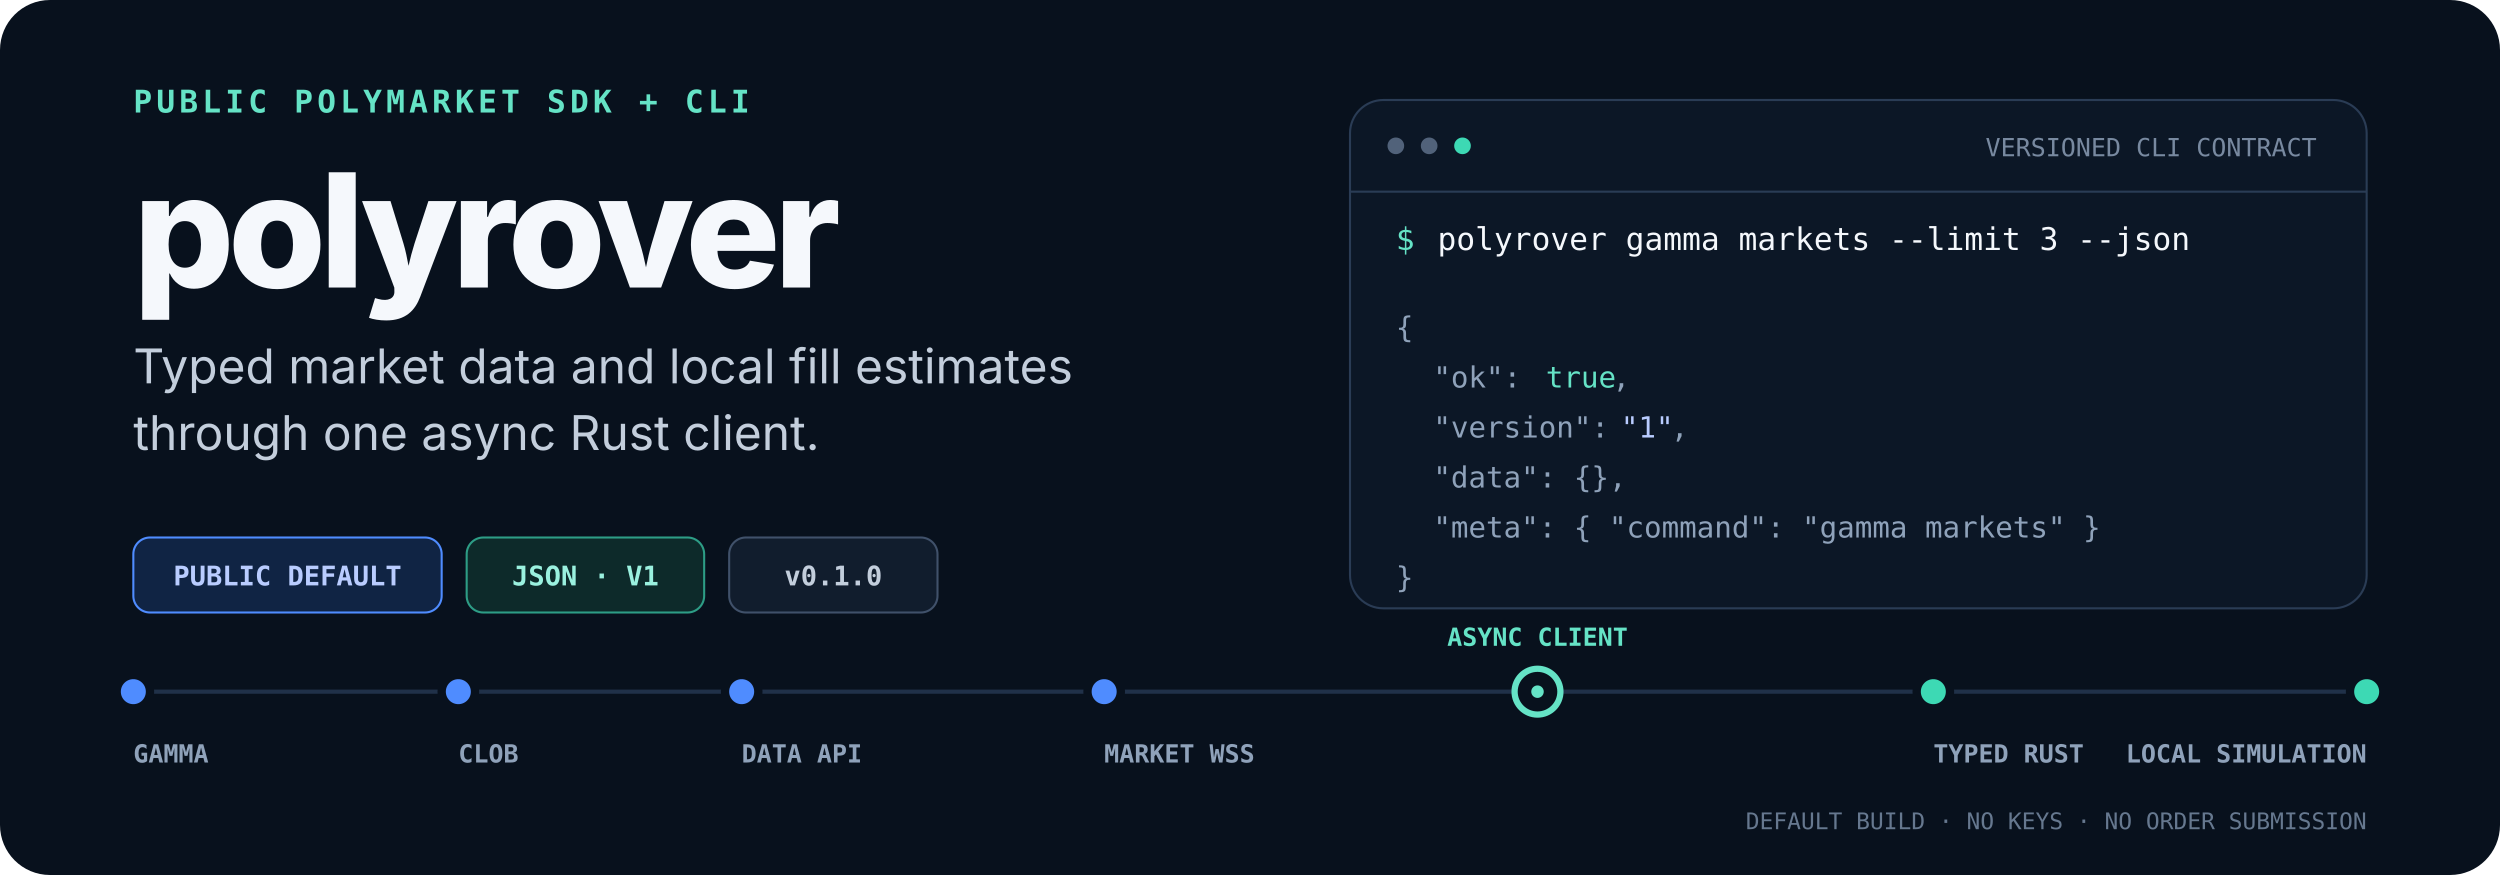
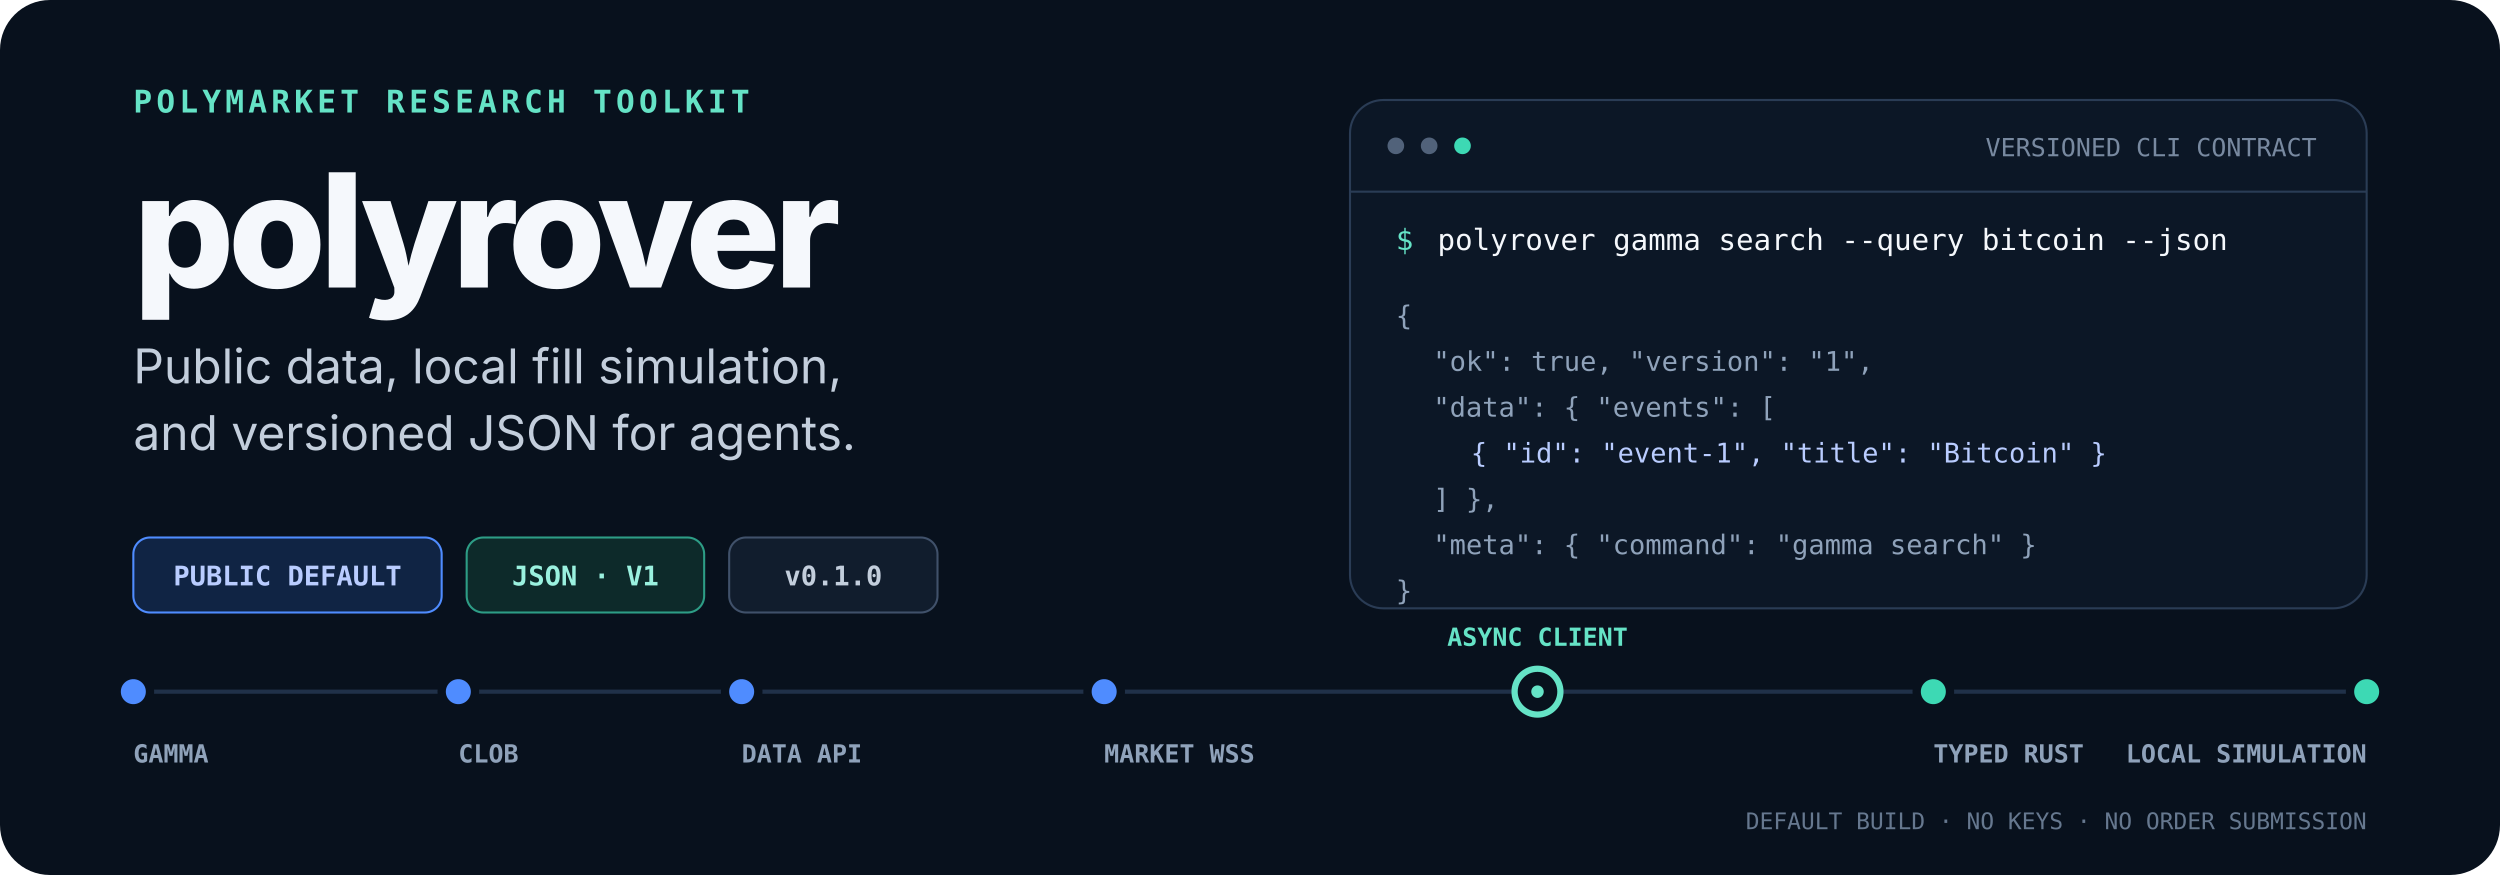
<svg xmlns="http://www.w3.org/2000/svg" width="1200" height="420" viewBox="0 0 1200 420" role="img" aria-labelledby="title desc">
  <defs>
    <linearGradient id="route" x1="0" y1="0" x2="1" y2="0">
      <stop offset="0" stop-color="#4F8CFF" />
      <stop offset="1" stop-color="#3DD9B4" />
    </linearGradient>
  </defs>
  <rect width="1200" height="420" rx="24" fill="#08111D" />
  <path d="M64 332H1136" fill="none" stroke="#203149" stroke-width="2" />
  <path d="M64 332H1136" fill="none" stroke="url(#route)" stroke-width="2" stroke-dasharray="2 10" stroke-linecap="round" />
  <g id="identity" transform="translate(64 54)">
-     <text x="0" y="0" fill="#65E3C6" font-family="ui-monospace, SFMono-Regular, Menlo, monospace" font-size="15" font-weight="700" letter-spacing="2">PUBLIC POLYMARKET SDK + CLI</text>
+     <text x="0" y="0" fill="#65E3C6" font-family="ui-monospace, SFMono-Regular, Menlo, monospace" font-size="15" font-weight="700" letter-spacing="2">POLYMARKET RESEARCH TOOLKIT</text>
    <text x="0" y="84" fill="#F5F8FC" font-family="-apple-system, BlinkMacSystemFont, Segoe UI, sans-serif" font-size="76" font-weight="800" letter-spacing="-3">polyrover</text>
-     <text x="0" y="130" fill="#C3CEDC" font-family="-apple-system, BlinkMacSystemFont, Segoe UI, sans-serif" font-size="23">Typed market data and local fill estimates</text>
-     <text x="0" y="162" fill="#C3CEDC" font-family="-apple-system, BlinkMacSystemFont, Segoe UI, sans-serif" font-size="23">through one async Rust client.</text>
+     <text x="0" y="130" fill="#C3CEDC" font-family="-apple-system, BlinkMacSystemFont, Segoe UI, sans-serif" font-size="23">Public data, local fill simulation,</text>
+     <text x="0" y="162" fill="#C3CEDC" font-family="-apple-system, BlinkMacSystemFont, Segoe UI, sans-serif" font-size="23">and versioned JSON for agents.</text>
    <g transform="translate(0 204)" font-family="ui-monospace, SFMono-Regular, Menlo, monospace" font-size="13" font-weight="700">
      <rect width="148" height="36" rx="8" fill="#102444" stroke="#4F8CFF" />
      <text x="74" y="23" fill="#B9CCFF" text-anchor="middle">PUBLIC DEFAULT</text>
      <rect x="160" width="114" height="36" rx="8" fill="#0D2A2A" stroke="#2D9D86" />
      <text x="217" y="23" fill="#9AF1DF" text-anchor="middle">JSON · V1</text>
      <rect x="286" width="100" height="36" rx="8" fill="#111D2D" stroke="#40516A" />
      <text x="336" y="23" fill="#C3CEDC" text-anchor="middle">v0.1.0</text>
    </g>
  </g>
  <g id="terminal-proof" transform="translate(648 48)">
    <rect width="488" height="244" rx="16" fill="#0C1726" stroke="#2A3C55" />
    <path d="M0 44H488" stroke="#2A3C55" />
    <circle cx="22" cy="22" r="4" fill="#51627A" />
    <circle cx="38" cy="22" r="4" fill="#51627A" />
    <circle cx="54" cy="22" r="4" fill="#3DD9B4" />
    <text x="464" y="27" fill="#7889A0" text-anchor="end" font-family="ui-monospace, SFMono-Regular, Menlo, monospace" font-size="12">VERSIONED CLI CONTRACT</text>
    <g transform="translate(22 72)" font-family="ui-monospace, SFMono-Regular, Menlo, monospace">
-       <text x="0" y="0" fill="#65E3C6" font-size="15">$</text>
-       <text x="20" y="0" fill="#F5F8FC" font-size="15">polyrover gamma markets --limit 3 --json</text>
-       <text x="0" y="42" fill="#8FA2BA" font-size="14">{</text>
-       <text x="18" y="66" fill="#8FA2BA" font-size="14">"ok":</text>
-       <text x="72" y="66" fill="#65E3C6" font-size="14">true</text>
-       <text x="104" y="66" fill="#8FA2BA" font-size="14">,</text>
-       <text x="18" y="90" fill="#8FA2BA" font-size="14">"version":</text>
-       <text x="108" y="90" fill="#B9CCFF" font-size="14">"1"</text>
-       <text x="132" y="90" fill="#8FA2BA" font-size="14">,</text>
-       <text x="18" y="114" fill="#8FA2BA" font-size="14">"data": {},</text>
-       <text x="18" y="138" fill="#8FA2BA" font-size="14">"meta": { "command": "gamma markets" }</text>
-       <text x="0" y="162" fill="#8FA2BA" font-size="14">}</text>
+       <text x="0" y="0" fill="#65E3C6" font-size="14">$</text>
+       <text x="20" y="0" fill="#F5F8FC" font-size="14">polyrover gamma search --query bitcoin --json</text>
+       <text x="0" y="36" fill="#8FA2BA" font-size="13">{</text>
+       <text x="18" y="58" fill="#8FA2BA" font-size="13">"ok": true, "version": "1",</text>
+       <text x="18" y="80" fill="#8FA2BA" font-size="13">"data": { "events": [</text>
+       <text x="36" y="102" fill="#B9CCFF" font-size="13">{ "id": "event-1", "title": "Bitcoin" }</text>
+       <text x="18" y="124" fill="#8FA2BA" font-size="13">] },</text>
+       <text x="18" y="146" fill="#8FA2BA" font-size="13">"meta": { "command": "gamma search" }</text>
+       <text x="0" y="168" fill="#8FA2BA" font-size="13">}</text>
    </g>
  </g>
  <g id="public-route" transform="translate(64 332)" font-family="ui-monospace, SFMono-Regular, Menlo, monospace" font-size="12" font-weight="700">
    <g transform="translate(0)">
      <circle r="8" fill="#4F8CFF" stroke="#08111D" stroke-width="4" />
      <text x="0" y="34" fill="#8FA2BA">GAMMA</text>
    </g>
    <g transform="translate(156)">
      <circle r="8" fill="#4F8CFF" stroke="#08111D" stroke-width="4" />
      <text x="0" y="34" fill="#8FA2BA">CLOB</text>
    </g>
    <g transform="translate(292)">
      <circle r="8" fill="#4F8CFF" stroke="#08111D" stroke-width="4" />
      <text x="0" y="34" fill="#8FA2BA">DATA API</text>
    </g>
    <g transform="translate(466)">
      <circle r="8" fill="#4F8CFF" stroke="#08111D" stroke-width="4" />
      <text x="0" y="34" fill="#8FA2BA">MARKET WSS</text>
    </g>
    <g transform="translate(674)">
      <circle r="11" fill="#08111D" stroke="#65E3C6" stroke-width="3" />
      <circle r="3" fill="#65E3C6" />
      <text x="0" y="-22" fill="#65E3C6" text-anchor="middle">ASYNC CLIENT</text>
    </g>
    <g transform="translate(864)">
      <circle r="8" fill="#3DD9B4" stroke="#08111D" stroke-width="4" />
      <text x="0" y="34" fill="#8FA2BA">TYPED RUST</text>
    </g>
    <g transform="translate(1072)">
      <circle r="8" fill="#3DD9B4" stroke="#08111D" stroke-width="4" />
      <text x="0" y="34" fill="#8FA2BA" text-anchor="end">LOCAL SIMULATION</text>
    </g>
  </g>
  <text x="1136" y="398" fill="#66788F" text-anchor="end" font-family="ui-monospace, SFMono-Regular, Menlo, monospace" font-size="11">DEFAULT BUILD · NO KEYS · NO ORDER SUBMISSION</text>
</svg>
